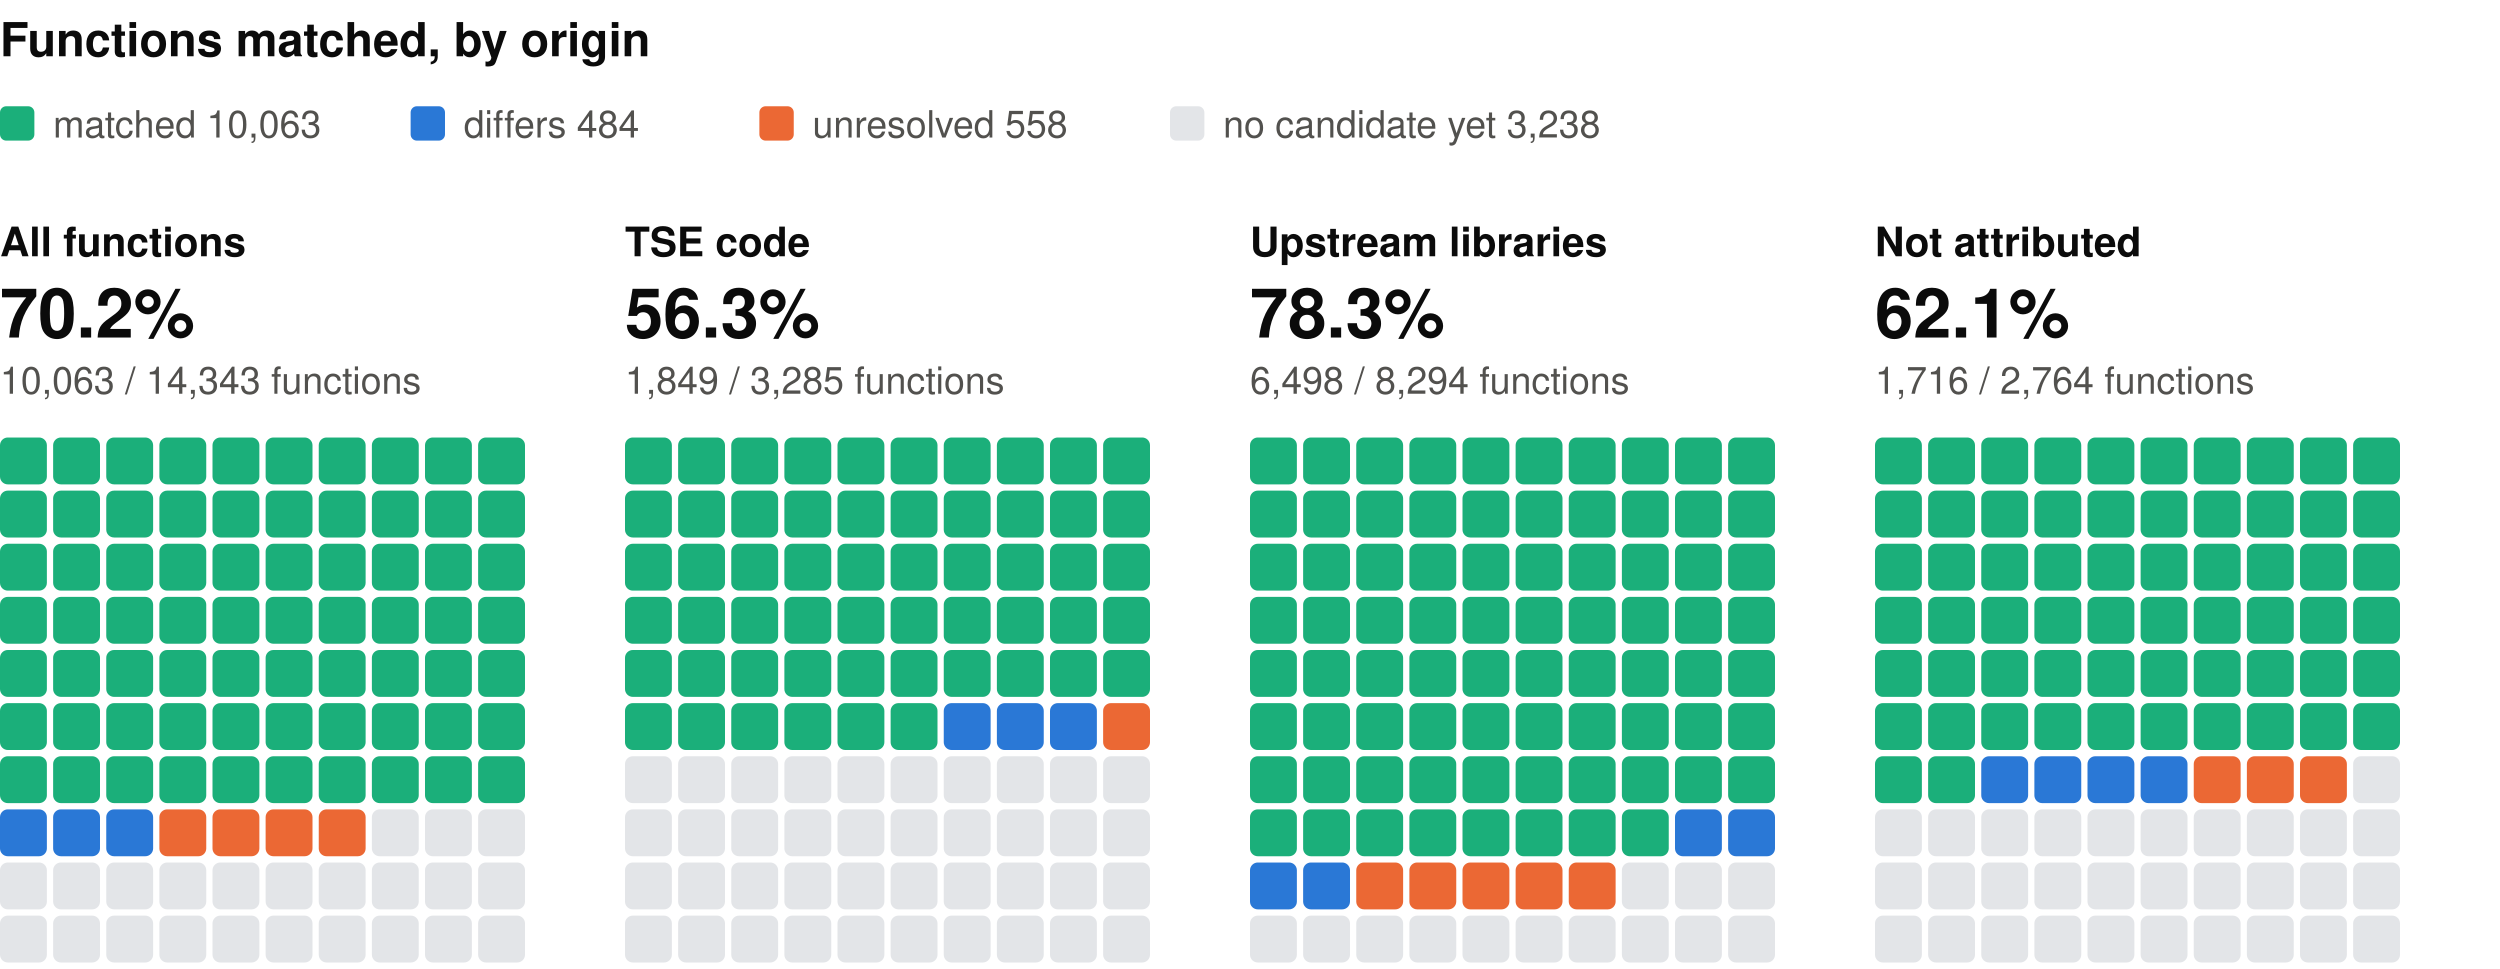
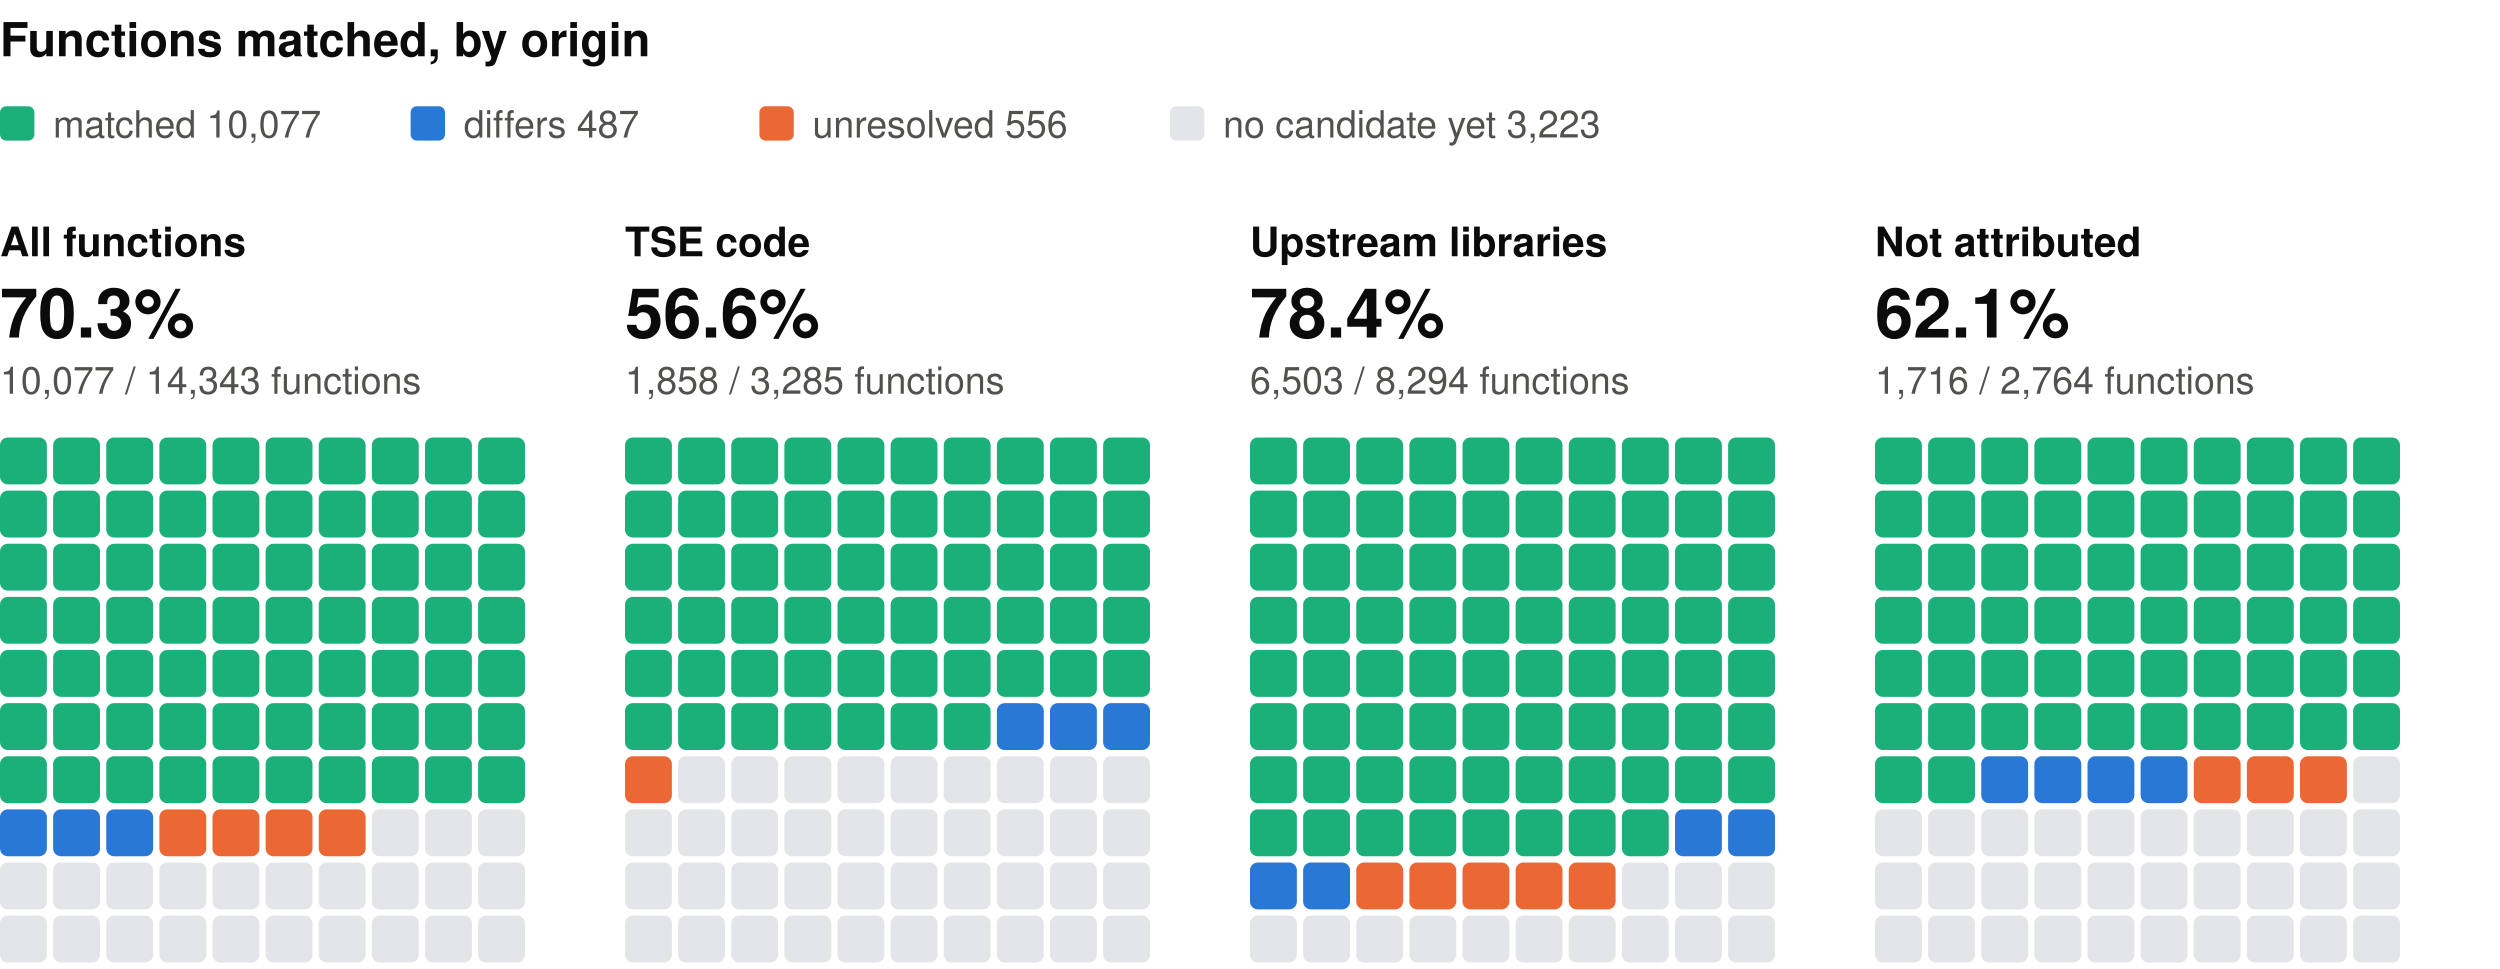
<svg xmlns="http://www.w3.org/2000/svg" width="800" height="310" viewBox="0 0 800 310" role="img" aria-label="Functions matched, by origin: one square per percent, coloured by verdict" font-family="system-ui, -apple-system, 'Segoe UI', Helvetica, Arial, sans-serif">
  <text x="0" y="18" font-size="15" fill="#0b0b0b" font-weight="600">Functions matched, by origin</text>
  <rect x="0" y="34" width="11" height="11" rx="2" fill="#1baf7a" />
-   <text x="17" y="44" font-size="12" fill="#52514e">matched 10,063</text>
+   <text x="17" y="44" font-size="12" fill="#52514e">matched 10,077</text>
  <rect x="131.4" y="34" width="11" height="11" rx="2" fill="#2a78d6" />
-   <text x="148.4" y="44" font-size="12" fill="#52514e">differs 484</text>
+   <text x="148.4" y="44" font-size="12" fill="#52514e">differs 487</text>
  <rect x="243" y="34" width="11" height="11" rx="2" fill="#eb6834" />
-   <text x="260" y="44" font-size="12" fill="#52514e">unresolved 558</text>
+   <text x="260" y="44" font-size="12" fill="#52514e">unresolved 556</text>
  <rect x="374.4" y="34" width="11" height="11" rx="2" fill="#e3e5e8" />
-   <text x="391.4" y="44" font-size="12" fill="#52514e">no candidate yet 3,238</text>
+   <text x="391.4" y="44" font-size="12" fill="#52514e">no candidate yet 3,223</text>
  <text x="0" y="82" font-size="13" fill="#0b0b0b" font-weight="600">All functions</text>
-   <text x="0" y="108" font-size="22" fill="#0b0b0b" font-weight="600">70.2%</text>
-   <text x="0" y="126" font-size="12" fill="#52514e">10,063 / 14,343 functions</text>
+   <text x="0" y="108" font-size="22" fill="#0b0b0b" font-weight="600">70.3%</text>
+   <text x="0" y="126" font-size="12" fill="#52514e">10,077 / 14,343 functions</text>
  <rect x="0" y="140" width="15" height="15" rx="2.5" fill="#1baf7a" />
  <rect x="17" y="140" width="15" height="15" rx="2.5" fill="#1baf7a" />
  <rect x="34" y="140" width="15" height="15" rx="2.5" fill="#1baf7a" />
  <rect x="51" y="140" width="15" height="15" rx="2.5" fill="#1baf7a" />
  <rect x="68" y="140" width="15" height="15" rx="2.5" fill="#1baf7a" />
  <rect x="85" y="140" width="15" height="15" rx="2.5" fill="#1baf7a" />
  <rect x="102" y="140" width="15" height="15" rx="2.5" fill="#1baf7a" />
  <rect x="119" y="140" width="15" height="15" rx="2.5" fill="#1baf7a" />
  <rect x="136" y="140" width="15" height="15" rx="2.5" fill="#1baf7a" />
  <rect x="153" y="140" width="15" height="15" rx="2.5" fill="#1baf7a" />
  <rect x="0" y="157" width="15" height="15" rx="2.5" fill="#1baf7a" />
  <rect x="17" y="157" width="15" height="15" rx="2.5" fill="#1baf7a" />
  <rect x="34" y="157" width="15" height="15" rx="2.5" fill="#1baf7a" />
  <rect x="51" y="157" width="15" height="15" rx="2.5" fill="#1baf7a" />
  <rect x="68" y="157" width="15" height="15" rx="2.5" fill="#1baf7a" />
  <rect x="85" y="157" width="15" height="15" rx="2.5" fill="#1baf7a" />
  <rect x="102" y="157" width="15" height="15" rx="2.5" fill="#1baf7a" />
  <rect x="119" y="157" width="15" height="15" rx="2.5" fill="#1baf7a" />
  <rect x="136" y="157" width="15" height="15" rx="2.5" fill="#1baf7a" />
  <rect x="153" y="157" width="15" height="15" rx="2.5" fill="#1baf7a" />
  <rect x="0" y="174" width="15" height="15" rx="2.5" fill="#1baf7a" />
  <rect x="17" y="174" width="15" height="15" rx="2.5" fill="#1baf7a" />
  <rect x="34" y="174" width="15" height="15" rx="2.5" fill="#1baf7a" />
  <rect x="51" y="174" width="15" height="15" rx="2.5" fill="#1baf7a" />
  <rect x="68" y="174" width="15" height="15" rx="2.5" fill="#1baf7a" />
  <rect x="85" y="174" width="15" height="15" rx="2.5" fill="#1baf7a" />
  <rect x="102" y="174" width="15" height="15" rx="2.5" fill="#1baf7a" />
  <rect x="119" y="174" width="15" height="15" rx="2.5" fill="#1baf7a" />
  <rect x="136" y="174" width="15" height="15" rx="2.5" fill="#1baf7a" />
  <rect x="153" y="174" width="15" height="15" rx="2.5" fill="#1baf7a" />
  <rect x="0" y="191" width="15" height="15" rx="2.5" fill="#1baf7a" />
  <rect x="17" y="191" width="15" height="15" rx="2.5" fill="#1baf7a" />
  <rect x="34" y="191" width="15" height="15" rx="2.5" fill="#1baf7a" />
  <rect x="51" y="191" width="15" height="15" rx="2.5" fill="#1baf7a" />
  <rect x="68" y="191" width="15" height="15" rx="2.5" fill="#1baf7a" />
  <rect x="85" y="191" width="15" height="15" rx="2.5" fill="#1baf7a" />
  <rect x="102" y="191" width="15" height="15" rx="2.5" fill="#1baf7a" />
  <rect x="119" y="191" width="15" height="15" rx="2.5" fill="#1baf7a" />
  <rect x="136" y="191" width="15" height="15" rx="2.5" fill="#1baf7a" />
  <rect x="153" y="191" width="15" height="15" rx="2.5" fill="#1baf7a" />
  <rect x="0" y="208" width="15" height="15" rx="2.5" fill="#1baf7a" />
  <rect x="17" y="208" width="15" height="15" rx="2.5" fill="#1baf7a" />
  <rect x="34" y="208" width="15" height="15" rx="2.5" fill="#1baf7a" />
  <rect x="51" y="208" width="15" height="15" rx="2.5" fill="#1baf7a" />
  <rect x="68" y="208" width="15" height="15" rx="2.5" fill="#1baf7a" />
  <rect x="85" y="208" width="15" height="15" rx="2.5" fill="#1baf7a" />
  <rect x="102" y="208" width="15" height="15" rx="2.5" fill="#1baf7a" />
  <rect x="119" y="208" width="15" height="15" rx="2.5" fill="#1baf7a" />
  <rect x="136" y="208" width="15" height="15" rx="2.5" fill="#1baf7a" />
  <rect x="153" y="208" width="15" height="15" rx="2.5" fill="#1baf7a" />
  <rect x="0" y="225" width="15" height="15" rx="2.5" fill="#1baf7a" />
  <rect x="17" y="225" width="15" height="15" rx="2.5" fill="#1baf7a" />
  <rect x="34" y="225" width="15" height="15" rx="2.5" fill="#1baf7a" />
  <rect x="51" y="225" width="15" height="15" rx="2.5" fill="#1baf7a" />
  <rect x="68" y="225" width="15" height="15" rx="2.5" fill="#1baf7a" />
  <rect x="85" y="225" width="15" height="15" rx="2.5" fill="#1baf7a" />
  <rect x="102" y="225" width="15" height="15" rx="2.5" fill="#1baf7a" />
  <rect x="119" y="225" width="15" height="15" rx="2.5" fill="#1baf7a" />
  <rect x="136" y="225" width="15" height="15" rx="2.5" fill="#1baf7a" />
  <rect x="153" y="225" width="15" height="15" rx="2.5" fill="#1baf7a" />
  <rect x="0" y="242" width="15" height="15" rx="2.5" fill="#1baf7a" />
  <rect x="17" y="242" width="15" height="15" rx="2.5" fill="#1baf7a" />
  <rect x="34" y="242" width="15" height="15" rx="2.5" fill="#1baf7a" />
  <rect x="51" y="242" width="15" height="15" rx="2.5" fill="#1baf7a" />
  <rect x="68" y="242" width="15" height="15" rx="2.5" fill="#1baf7a" />
  <rect x="85" y="242" width="15" height="15" rx="2.5" fill="#1baf7a" />
  <rect x="102" y="242" width="15" height="15" rx="2.5" fill="#1baf7a" />
  <rect x="119" y="242" width="15" height="15" rx="2.5" fill="#1baf7a" />
  <rect x="136" y="242" width="15" height="15" rx="2.5" fill="#1baf7a" />
  <rect x="153" y="242" width="15" height="15" rx="2.5" fill="#1baf7a" />
  <rect x="0" y="259" width="15" height="15" rx="2.5" fill="#2a78d6" />
  <rect x="17" y="259" width="15" height="15" rx="2.5" fill="#2a78d6" />
  <rect x="34" y="259" width="15" height="15" rx="2.5" fill="#2a78d6" />
  <rect x="51" y="259" width="15" height="15" rx="2.5" fill="#eb6834" />
  <rect x="68" y="259" width="15" height="15" rx="2.5" fill="#eb6834" />
  <rect x="85" y="259" width="15" height="15" rx="2.5" fill="#eb6834" />
  <rect x="102" y="259" width="15" height="15" rx="2.5" fill="#eb6834" />
  <rect x="119" y="259" width="15" height="15" rx="2.5" fill="#e3e5e8" />
  <rect x="136" y="259" width="15" height="15" rx="2.5" fill="#e3e5e8" />
  <rect x="153" y="259" width="15" height="15" rx="2.5" fill="#e3e5e8" />
  <rect x="0" y="276" width="15" height="15" rx="2.5" fill="#e3e5e8" />
  <rect x="17" y="276" width="15" height="15" rx="2.5" fill="#e3e5e8" />
  <rect x="34" y="276" width="15" height="15" rx="2.5" fill="#e3e5e8" />
  <rect x="51" y="276" width="15" height="15" rx="2.5" fill="#e3e5e8" />
  <rect x="68" y="276" width="15" height="15" rx="2.5" fill="#e3e5e8" />
  <rect x="85" y="276" width="15" height="15" rx="2.5" fill="#e3e5e8" />
  <rect x="102" y="276" width="15" height="15" rx="2.5" fill="#e3e5e8" />
  <rect x="119" y="276" width="15" height="15" rx="2.5" fill="#e3e5e8" />
  <rect x="136" y="276" width="15" height="15" rx="2.5" fill="#e3e5e8" />
  <rect x="153" y="276" width="15" height="15" rx="2.5" fill="#e3e5e8" />
  <rect x="0" y="293" width="15" height="15" rx="2.5" fill="#e3e5e8" />
  <rect x="17" y="293" width="15" height="15" rx="2.5" fill="#e3e5e8" />
  <rect x="34" y="293" width="15" height="15" rx="2.5" fill="#e3e5e8" />
  <rect x="51" y="293" width="15" height="15" rx="2.5" fill="#e3e5e8" />
  <rect x="68" y="293" width="15" height="15" rx="2.5" fill="#e3e5e8" />
  <rect x="85" y="293" width="15" height="15" rx="2.5" fill="#e3e5e8" />
  <rect x="102" y="293" width="15" height="15" rx="2.5" fill="#e3e5e8" />
  <rect x="119" y="293" width="15" height="15" rx="2.5" fill="#e3e5e8" />
  <rect x="136" y="293" width="15" height="15" rx="2.5" fill="#e3e5e8" />
  <rect x="153" y="293" width="15" height="15" rx="2.5" fill="#e3e5e8" />
  <text x="200" y="82" font-size="13" fill="#0b0b0b" font-weight="600">TSE code</text>
-   <text x="200" y="108" font-size="22" fill="#0b0b0b" font-weight="600">56.3%</text>
-   <text x="200" y="126" font-size="12" fill="#52514e">1,849 / 3,285 functions</text>
+   <text x="200" y="108" font-size="22" fill="#0b0b0b" font-weight="600">56.6%</text>
+   <text x="200" y="126" font-size="12" fill="#52514e">1,858 / 3,285 functions</text>
  <rect x="200" y="140" width="15" height="15" rx="2.5" fill="#1baf7a" />
  <rect x="217" y="140" width="15" height="15" rx="2.5" fill="#1baf7a" />
  <rect x="234" y="140" width="15" height="15" rx="2.5" fill="#1baf7a" />
  <rect x="251" y="140" width="15" height="15" rx="2.5" fill="#1baf7a" />
  <rect x="268" y="140" width="15" height="15" rx="2.5" fill="#1baf7a" />
  <rect x="285" y="140" width="15" height="15" rx="2.5" fill="#1baf7a" />
  <rect x="302" y="140" width="15" height="15" rx="2.5" fill="#1baf7a" />
  <rect x="319" y="140" width="15" height="15" rx="2.5" fill="#1baf7a" />
  <rect x="336" y="140" width="15" height="15" rx="2.5" fill="#1baf7a" />
  <rect x="353" y="140" width="15" height="15" rx="2.5" fill="#1baf7a" />
  <rect x="200" y="157" width="15" height="15" rx="2.5" fill="#1baf7a" />
  <rect x="217" y="157" width="15" height="15" rx="2.5" fill="#1baf7a" />
  <rect x="234" y="157" width="15" height="15" rx="2.5" fill="#1baf7a" />
  <rect x="251" y="157" width="15" height="15" rx="2.5" fill="#1baf7a" />
  <rect x="268" y="157" width="15" height="15" rx="2.5" fill="#1baf7a" />
  <rect x="285" y="157" width="15" height="15" rx="2.5" fill="#1baf7a" />
  <rect x="302" y="157" width="15" height="15" rx="2.5" fill="#1baf7a" />
  <rect x="319" y="157" width="15" height="15" rx="2.5" fill="#1baf7a" />
  <rect x="336" y="157" width="15" height="15" rx="2.5" fill="#1baf7a" />
  <rect x="353" y="157" width="15" height="15" rx="2.5" fill="#1baf7a" />
  <rect x="200" y="174" width="15" height="15" rx="2.5" fill="#1baf7a" />
  <rect x="217" y="174" width="15" height="15" rx="2.5" fill="#1baf7a" />
  <rect x="234" y="174" width="15" height="15" rx="2.5" fill="#1baf7a" />
  <rect x="251" y="174" width="15" height="15" rx="2.5" fill="#1baf7a" />
  <rect x="268" y="174" width="15" height="15" rx="2.5" fill="#1baf7a" />
  <rect x="285" y="174" width="15" height="15" rx="2.5" fill="#1baf7a" />
  <rect x="302" y="174" width="15" height="15" rx="2.5" fill="#1baf7a" />
  <rect x="319" y="174" width="15" height="15" rx="2.5" fill="#1baf7a" />
  <rect x="336" y="174" width="15" height="15" rx="2.5" fill="#1baf7a" />
  <rect x="353" y="174" width="15" height="15" rx="2.5" fill="#1baf7a" />
  <rect x="200" y="191" width="15" height="15" rx="2.5" fill="#1baf7a" />
  <rect x="217" y="191" width="15" height="15" rx="2.5" fill="#1baf7a" />
  <rect x="234" y="191" width="15" height="15" rx="2.5" fill="#1baf7a" />
  <rect x="251" y="191" width="15" height="15" rx="2.5" fill="#1baf7a" />
  <rect x="268" y="191" width="15" height="15" rx="2.5" fill="#1baf7a" />
  <rect x="285" y="191" width="15" height="15" rx="2.5" fill="#1baf7a" />
  <rect x="302" y="191" width="15" height="15" rx="2.5" fill="#1baf7a" />
  <rect x="319" y="191" width="15" height="15" rx="2.5" fill="#1baf7a" />
  <rect x="336" y="191" width="15" height="15" rx="2.5" fill="#1baf7a" />
  <rect x="353" y="191" width="15" height="15" rx="2.5" fill="#1baf7a" />
  <rect x="200" y="208" width="15" height="15" rx="2.5" fill="#1baf7a" />
  <rect x="217" y="208" width="15" height="15" rx="2.5" fill="#1baf7a" />
  <rect x="234" y="208" width="15" height="15" rx="2.5" fill="#1baf7a" />
  <rect x="251" y="208" width="15" height="15" rx="2.5" fill="#1baf7a" />
  <rect x="268" y="208" width="15" height="15" rx="2.5" fill="#1baf7a" />
  <rect x="285" y="208" width="15" height="15" rx="2.5" fill="#1baf7a" />
  <rect x="302" y="208" width="15" height="15" rx="2.5" fill="#1baf7a" />
  <rect x="319" y="208" width="15" height="15" rx="2.5" fill="#1baf7a" />
  <rect x="336" y="208" width="15" height="15" rx="2.5" fill="#1baf7a" />
  <rect x="353" y="208" width="15" height="15" rx="2.5" fill="#1baf7a" />
  <rect x="200" y="225" width="15" height="15" rx="2.5" fill="#1baf7a" />
  <rect x="217" y="225" width="15" height="15" rx="2.5" fill="#1baf7a" />
  <rect x="234" y="225" width="15" height="15" rx="2.5" fill="#1baf7a" />
  <rect x="251" y="225" width="15" height="15" rx="2.5" fill="#1baf7a" />
  <rect x="268" y="225" width="15" height="15" rx="2.5" fill="#1baf7a" />
  <rect x="285" y="225" width="15" height="15" rx="2.5" fill="#1baf7a" />
-   <rect x="302" y="225" width="15" height="15" rx="2.5" fill="#2a78d6" />
+   <rect x="302" y="225" width="15" height="15" rx="2.5" fill="#1baf7a" />
  <rect x="319" y="225" width="15" height="15" rx="2.5" fill="#2a78d6" />
  <rect x="336" y="225" width="15" height="15" rx="2.5" fill="#2a78d6" />
-   <rect x="353" y="225" width="15" height="15" rx="2.5" fill="#eb6834" />
-   <rect x="200" y="242" width="15" height="15" rx="2.5" fill="#e3e5e8" />
+   <rect x="353" y="225" width="15" height="15" rx="2.5" fill="#2a78d6" />
+   <rect x="200" y="242" width="15" height="15" rx="2.5" fill="#eb6834" />
  <rect x="217" y="242" width="15" height="15" rx="2.5" fill="#e3e5e8" />
  <rect x="234" y="242" width="15" height="15" rx="2.5" fill="#e3e5e8" />
  <rect x="251" y="242" width="15" height="15" rx="2.5" fill="#e3e5e8" />
  <rect x="268" y="242" width="15" height="15" rx="2.5" fill="#e3e5e8" />
  <rect x="285" y="242" width="15" height="15" rx="2.5" fill="#e3e5e8" />
  <rect x="302" y="242" width="15" height="15" rx="2.5" fill="#e3e5e8" />
  <rect x="319" y="242" width="15" height="15" rx="2.5" fill="#e3e5e8" />
  <rect x="336" y="242" width="15" height="15" rx="2.5" fill="#e3e5e8" />
  <rect x="353" y="242" width="15" height="15" rx="2.5" fill="#e3e5e8" />
  <rect x="200" y="259" width="15" height="15" rx="2.5" fill="#e3e5e8" />
  <rect x="217" y="259" width="15" height="15" rx="2.5" fill="#e3e5e8" />
  <rect x="234" y="259" width="15" height="15" rx="2.5" fill="#e3e5e8" />
  <rect x="251" y="259" width="15" height="15" rx="2.5" fill="#e3e5e8" />
  <rect x="268" y="259" width="15" height="15" rx="2.5" fill="#e3e5e8" />
  <rect x="285" y="259" width="15" height="15" rx="2.5" fill="#e3e5e8" />
  <rect x="302" y="259" width="15" height="15" rx="2.5" fill="#e3e5e8" />
  <rect x="319" y="259" width="15" height="15" rx="2.5" fill="#e3e5e8" />
  <rect x="336" y="259" width="15" height="15" rx="2.5" fill="#e3e5e8" />
  <rect x="353" y="259" width="15" height="15" rx="2.5" fill="#e3e5e8" />
  <rect x="200" y="276" width="15" height="15" rx="2.5" fill="#e3e5e8" />
  <rect x="217" y="276" width="15" height="15" rx="2.5" fill="#e3e5e8" />
  <rect x="234" y="276" width="15" height="15" rx="2.5" fill="#e3e5e8" />
  <rect x="251" y="276" width="15" height="15" rx="2.5" fill="#e3e5e8" />
  <rect x="268" y="276" width="15" height="15" rx="2.5" fill="#e3e5e8" />
  <rect x="285" y="276" width="15" height="15" rx="2.5" fill="#e3e5e8" />
  <rect x="302" y="276" width="15" height="15" rx="2.5" fill="#e3e5e8" />
  <rect x="319" y="276" width="15" height="15" rx="2.5" fill="#e3e5e8" />
  <rect x="336" y="276" width="15" height="15" rx="2.5" fill="#e3e5e8" />
  <rect x="353" y="276" width="15" height="15" rx="2.5" fill="#e3e5e8" />
  <rect x="200" y="293" width="15" height="15" rx="2.5" fill="#e3e5e8" />
  <rect x="217" y="293" width="15" height="15" rx="2.5" fill="#e3e5e8" />
  <rect x="234" y="293" width="15" height="15" rx="2.5" fill="#e3e5e8" />
  <rect x="251" y="293" width="15" height="15" rx="2.5" fill="#e3e5e8" />
  <rect x="268" y="293" width="15" height="15" rx="2.5" fill="#e3e5e8" />
  <rect x="285" y="293" width="15" height="15" rx="2.5" fill="#e3e5e8" />
  <rect x="302" y="293" width="15" height="15" rx="2.5" fill="#e3e5e8" />
  <rect x="319" y="293" width="15" height="15" rx="2.5" fill="#e3e5e8" />
  <rect x="336" y="293" width="15" height="15" rx="2.5" fill="#e3e5e8" />
  <rect x="353" y="293" width="15" height="15" rx="2.5" fill="#e3e5e8" />
  <text x="400" y="82" font-size="13" fill="#0b0b0b" font-weight="600">Upstream libraries</text>
-   <text x="400" y="108" font-size="22" fill="#0b0b0b" font-weight="600">78.3%</text>
-   <text x="400" y="126" font-size="12" fill="#52514e">6,498 / 8,294 functions</text>
+   <text x="400" y="108" font-size="22" fill="#0b0b0b" font-weight="600">78.4%</text>
+   <text x="400" y="126" font-size="12" fill="#52514e">6,503 / 8,294 functions</text>
  <rect x="400" y="140" width="15" height="15" rx="2.5" fill="#1baf7a" />
  <rect x="417" y="140" width="15" height="15" rx="2.5" fill="#1baf7a" />
  <rect x="434" y="140" width="15" height="15" rx="2.5" fill="#1baf7a" />
  <rect x="451" y="140" width="15" height="15" rx="2.5" fill="#1baf7a" />
  <rect x="468" y="140" width="15" height="15" rx="2.5" fill="#1baf7a" />
  <rect x="485" y="140" width="15" height="15" rx="2.5" fill="#1baf7a" />
  <rect x="502" y="140" width="15" height="15" rx="2.5" fill="#1baf7a" />
  <rect x="519" y="140" width="15" height="15" rx="2.5" fill="#1baf7a" />
  <rect x="536" y="140" width="15" height="15" rx="2.5" fill="#1baf7a" />
  <rect x="553" y="140" width="15" height="15" rx="2.5" fill="#1baf7a" />
  <rect x="400" y="157" width="15" height="15" rx="2.5" fill="#1baf7a" />
  <rect x="417" y="157" width="15" height="15" rx="2.5" fill="#1baf7a" />
  <rect x="434" y="157" width="15" height="15" rx="2.5" fill="#1baf7a" />
  <rect x="451" y="157" width="15" height="15" rx="2.5" fill="#1baf7a" />
  <rect x="468" y="157" width="15" height="15" rx="2.5" fill="#1baf7a" />
  <rect x="485" y="157" width="15" height="15" rx="2.5" fill="#1baf7a" />
  <rect x="502" y="157" width="15" height="15" rx="2.5" fill="#1baf7a" />
  <rect x="519" y="157" width="15" height="15" rx="2.5" fill="#1baf7a" />
  <rect x="536" y="157" width="15" height="15" rx="2.5" fill="#1baf7a" />
  <rect x="553" y="157" width="15" height="15" rx="2.5" fill="#1baf7a" />
  <rect x="400" y="174" width="15" height="15" rx="2.5" fill="#1baf7a" />
  <rect x="417" y="174" width="15" height="15" rx="2.5" fill="#1baf7a" />
  <rect x="434" y="174" width="15" height="15" rx="2.5" fill="#1baf7a" />
  <rect x="451" y="174" width="15" height="15" rx="2.5" fill="#1baf7a" />
  <rect x="468" y="174" width="15" height="15" rx="2.5" fill="#1baf7a" />
  <rect x="485" y="174" width="15" height="15" rx="2.5" fill="#1baf7a" />
  <rect x="502" y="174" width="15" height="15" rx="2.5" fill="#1baf7a" />
  <rect x="519" y="174" width="15" height="15" rx="2.5" fill="#1baf7a" />
  <rect x="536" y="174" width="15" height="15" rx="2.5" fill="#1baf7a" />
  <rect x="553" y="174" width="15" height="15" rx="2.5" fill="#1baf7a" />
  <rect x="400" y="191" width="15" height="15" rx="2.5" fill="#1baf7a" />
  <rect x="417" y="191" width="15" height="15" rx="2.5" fill="#1baf7a" />
  <rect x="434" y="191" width="15" height="15" rx="2.5" fill="#1baf7a" />
  <rect x="451" y="191" width="15" height="15" rx="2.5" fill="#1baf7a" />
  <rect x="468" y="191" width="15" height="15" rx="2.5" fill="#1baf7a" />
  <rect x="485" y="191" width="15" height="15" rx="2.5" fill="#1baf7a" />
  <rect x="502" y="191" width="15" height="15" rx="2.5" fill="#1baf7a" />
  <rect x="519" y="191" width="15" height="15" rx="2.5" fill="#1baf7a" />
  <rect x="536" y="191" width="15" height="15" rx="2.5" fill="#1baf7a" />
  <rect x="553" y="191" width="15" height="15" rx="2.5" fill="#1baf7a" />
  <rect x="400" y="208" width="15" height="15" rx="2.5" fill="#1baf7a" />
  <rect x="417" y="208" width="15" height="15" rx="2.5" fill="#1baf7a" />
  <rect x="434" y="208" width="15" height="15" rx="2.5" fill="#1baf7a" />
  <rect x="451" y="208" width="15" height="15" rx="2.5" fill="#1baf7a" />
  <rect x="468" y="208" width="15" height="15" rx="2.5" fill="#1baf7a" />
  <rect x="485" y="208" width="15" height="15" rx="2.5" fill="#1baf7a" />
  <rect x="502" y="208" width="15" height="15" rx="2.5" fill="#1baf7a" />
  <rect x="519" y="208" width="15" height="15" rx="2.5" fill="#1baf7a" />
  <rect x="536" y="208" width="15" height="15" rx="2.5" fill="#1baf7a" />
  <rect x="553" y="208" width="15" height="15" rx="2.5" fill="#1baf7a" />
  <rect x="400" y="225" width="15" height="15" rx="2.5" fill="#1baf7a" />
  <rect x="417" y="225" width="15" height="15" rx="2.5" fill="#1baf7a" />
  <rect x="434" y="225" width="15" height="15" rx="2.5" fill="#1baf7a" />
  <rect x="451" y="225" width="15" height="15" rx="2.5" fill="#1baf7a" />
  <rect x="468" y="225" width="15" height="15" rx="2.5" fill="#1baf7a" />
  <rect x="485" y="225" width="15" height="15" rx="2.5" fill="#1baf7a" />
  <rect x="502" y="225" width="15" height="15" rx="2.5" fill="#1baf7a" />
  <rect x="519" y="225" width="15" height="15" rx="2.5" fill="#1baf7a" />
  <rect x="536" y="225" width="15" height="15" rx="2.5" fill="#1baf7a" />
  <rect x="553" y="225" width="15" height="15" rx="2.5" fill="#1baf7a" />
  <rect x="400" y="242" width="15" height="15" rx="2.5" fill="#1baf7a" />
  <rect x="417" y="242" width="15" height="15" rx="2.5" fill="#1baf7a" />
  <rect x="434" y="242" width="15" height="15" rx="2.5" fill="#1baf7a" />
  <rect x="451" y="242" width="15" height="15" rx="2.5" fill="#1baf7a" />
  <rect x="468" y="242" width="15" height="15" rx="2.5" fill="#1baf7a" />
  <rect x="485" y="242" width="15" height="15" rx="2.5" fill="#1baf7a" />
  <rect x="502" y="242" width="15" height="15" rx="2.5" fill="#1baf7a" />
  <rect x="519" y="242" width="15" height="15" rx="2.5" fill="#1baf7a" />
  <rect x="536" y="242" width="15" height="15" rx="2.5" fill="#1baf7a" />
  <rect x="553" y="242" width="15" height="15" rx="2.5" fill="#1baf7a" />
  <rect x="400" y="259" width="15" height="15" rx="2.5" fill="#1baf7a" />
  <rect x="417" y="259" width="15" height="15" rx="2.5" fill="#1baf7a" />
  <rect x="434" y="259" width="15" height="15" rx="2.5" fill="#1baf7a" />
  <rect x="451" y="259" width="15" height="15" rx="2.5" fill="#1baf7a" />
  <rect x="468" y="259" width="15" height="15" rx="2.5" fill="#1baf7a" />
  <rect x="485" y="259" width="15" height="15" rx="2.5" fill="#1baf7a" />
  <rect x="502" y="259" width="15" height="15" rx="2.5" fill="#1baf7a" />
  <rect x="519" y="259" width="15" height="15" rx="2.5" fill="#1baf7a" />
  <rect x="536" y="259" width="15" height="15" rx="2.5" fill="#2a78d6" />
  <rect x="553" y="259" width="15" height="15" rx="2.5" fill="#2a78d6" />
  <rect x="400" y="276" width="15" height="15" rx="2.5" fill="#2a78d6" />
  <rect x="417" y="276" width="15" height="15" rx="2.5" fill="#2a78d6" />
  <rect x="434" y="276" width="15" height="15" rx="2.5" fill="#eb6834" />
  <rect x="451" y="276" width="15" height="15" rx="2.5" fill="#eb6834" />
  <rect x="468" y="276" width="15" height="15" rx="2.5" fill="#eb6834" />
  <rect x="485" y="276" width="15" height="15" rx="2.5" fill="#eb6834" />
  <rect x="502" y="276" width="15" height="15" rx="2.5" fill="#eb6834" />
  <rect x="519" y="276" width="15" height="15" rx="2.5" fill="#e3e5e8" />
  <rect x="536" y="276" width="15" height="15" rx="2.5" fill="#e3e5e8" />
  <rect x="553" y="276" width="15" height="15" rx="2.5" fill="#e3e5e8" />
  <rect x="400" y="293" width="15" height="15" rx="2.5" fill="#e3e5e8" />
  <rect x="417" y="293" width="15" height="15" rx="2.5" fill="#e3e5e8" />
  <rect x="434" y="293" width="15" height="15" rx="2.5" fill="#e3e5e8" />
  <rect x="451" y="293" width="15" height="15" rx="2.5" fill="#e3e5e8" />
  <rect x="468" y="293" width="15" height="15" rx="2.5" fill="#e3e5e8" />
  <rect x="485" y="293" width="15" height="15" rx="2.5" fill="#e3e5e8" />
  <rect x="502" y="293" width="15" height="15" rx="2.5" fill="#e3e5e8" />
  <rect x="519" y="293" width="15" height="15" rx="2.5" fill="#e3e5e8" />
  <rect x="536" y="293" width="15" height="15" rx="2.5" fill="#e3e5e8" />
  <rect x="553" y="293" width="15" height="15" rx="2.5" fill="#e3e5e8" />
  <text x="600" y="82" font-size="13" fill="#0b0b0b" font-weight="600">Not attributed</text>
  <text x="600" y="108" font-size="22" fill="#0b0b0b" font-weight="600">62.1%</text>
  <text x="600" y="126" font-size="12" fill="#52514e">1,716 / 2,764 functions</text>
  <rect x="600" y="140" width="15" height="15" rx="2.5" fill="#1baf7a" />
  <rect x="617" y="140" width="15" height="15" rx="2.5" fill="#1baf7a" />
  <rect x="634" y="140" width="15" height="15" rx="2.5" fill="#1baf7a" />
  <rect x="651" y="140" width="15" height="15" rx="2.5" fill="#1baf7a" />
  <rect x="668" y="140" width="15" height="15" rx="2.5" fill="#1baf7a" />
  <rect x="685" y="140" width="15" height="15" rx="2.5" fill="#1baf7a" />
  <rect x="702" y="140" width="15" height="15" rx="2.5" fill="#1baf7a" />
  <rect x="719" y="140" width="15" height="15" rx="2.5" fill="#1baf7a" />
  <rect x="736" y="140" width="15" height="15" rx="2.5" fill="#1baf7a" />
  <rect x="753" y="140" width="15" height="15" rx="2.5" fill="#1baf7a" />
  <rect x="600" y="157" width="15" height="15" rx="2.5" fill="#1baf7a" />
  <rect x="617" y="157" width="15" height="15" rx="2.5" fill="#1baf7a" />
  <rect x="634" y="157" width="15" height="15" rx="2.5" fill="#1baf7a" />
  <rect x="651" y="157" width="15" height="15" rx="2.5" fill="#1baf7a" />
  <rect x="668" y="157" width="15" height="15" rx="2.5" fill="#1baf7a" />
  <rect x="685" y="157" width="15" height="15" rx="2.5" fill="#1baf7a" />
  <rect x="702" y="157" width="15" height="15" rx="2.5" fill="#1baf7a" />
  <rect x="719" y="157" width="15" height="15" rx="2.5" fill="#1baf7a" />
  <rect x="736" y="157" width="15" height="15" rx="2.5" fill="#1baf7a" />
  <rect x="753" y="157" width="15" height="15" rx="2.5" fill="#1baf7a" />
  <rect x="600" y="174" width="15" height="15" rx="2.5" fill="#1baf7a" />
  <rect x="617" y="174" width="15" height="15" rx="2.5" fill="#1baf7a" />
  <rect x="634" y="174" width="15" height="15" rx="2.5" fill="#1baf7a" />
  <rect x="651" y="174" width="15" height="15" rx="2.5" fill="#1baf7a" />
  <rect x="668" y="174" width="15" height="15" rx="2.5" fill="#1baf7a" />
  <rect x="685" y="174" width="15" height="15" rx="2.5" fill="#1baf7a" />
  <rect x="702" y="174" width="15" height="15" rx="2.5" fill="#1baf7a" />
  <rect x="719" y="174" width="15" height="15" rx="2.5" fill="#1baf7a" />
  <rect x="736" y="174" width="15" height="15" rx="2.5" fill="#1baf7a" />
  <rect x="753" y="174" width="15" height="15" rx="2.5" fill="#1baf7a" />
  <rect x="600" y="191" width="15" height="15" rx="2.5" fill="#1baf7a" />
  <rect x="617" y="191" width="15" height="15" rx="2.5" fill="#1baf7a" />
  <rect x="634" y="191" width="15" height="15" rx="2.5" fill="#1baf7a" />
  <rect x="651" y="191" width="15" height="15" rx="2.5" fill="#1baf7a" />
  <rect x="668" y="191" width="15" height="15" rx="2.5" fill="#1baf7a" />
  <rect x="685" y="191" width="15" height="15" rx="2.5" fill="#1baf7a" />
  <rect x="702" y="191" width="15" height="15" rx="2.5" fill="#1baf7a" />
  <rect x="719" y="191" width="15" height="15" rx="2.5" fill="#1baf7a" />
  <rect x="736" y="191" width="15" height="15" rx="2.5" fill="#1baf7a" />
  <rect x="753" y="191" width="15" height="15" rx="2.5" fill="#1baf7a" />
  <rect x="600" y="208" width="15" height="15" rx="2.5" fill="#1baf7a" />
  <rect x="617" y="208" width="15" height="15" rx="2.5" fill="#1baf7a" />
  <rect x="634" y="208" width="15" height="15" rx="2.5" fill="#1baf7a" />
  <rect x="651" y="208" width="15" height="15" rx="2.5" fill="#1baf7a" />
  <rect x="668" y="208" width="15" height="15" rx="2.5" fill="#1baf7a" />
  <rect x="685" y="208" width="15" height="15" rx="2.5" fill="#1baf7a" />
  <rect x="702" y="208" width="15" height="15" rx="2.5" fill="#1baf7a" />
  <rect x="719" y="208" width="15" height="15" rx="2.5" fill="#1baf7a" />
  <rect x="736" y="208" width="15" height="15" rx="2.5" fill="#1baf7a" />
  <rect x="753" y="208" width="15" height="15" rx="2.5" fill="#1baf7a" />
  <rect x="600" y="225" width="15" height="15" rx="2.5" fill="#1baf7a" />
  <rect x="617" y="225" width="15" height="15" rx="2.5" fill="#1baf7a" />
  <rect x="634" y="225" width="15" height="15" rx="2.5" fill="#1baf7a" />
  <rect x="651" y="225" width="15" height="15" rx="2.5" fill="#1baf7a" />
  <rect x="668" y="225" width="15" height="15" rx="2.5" fill="#1baf7a" />
  <rect x="685" y="225" width="15" height="15" rx="2.5" fill="#1baf7a" />
  <rect x="702" y="225" width="15" height="15" rx="2.5" fill="#1baf7a" />
  <rect x="719" y="225" width="15" height="15" rx="2.5" fill="#1baf7a" />
  <rect x="736" y="225" width="15" height="15" rx="2.5" fill="#1baf7a" />
  <rect x="753" y="225" width="15" height="15" rx="2.5" fill="#1baf7a" />
  <rect x="600" y="242" width="15" height="15" rx="2.5" fill="#1baf7a" />
  <rect x="617" y="242" width="15" height="15" rx="2.5" fill="#1baf7a" />
  <rect x="634" y="242" width="15" height="15" rx="2.5" fill="#2a78d6" />
  <rect x="651" y="242" width="15" height="15" rx="2.5" fill="#2a78d6" />
  <rect x="668" y="242" width="15" height="15" rx="2.5" fill="#2a78d6" />
  <rect x="685" y="242" width="15" height="15" rx="2.5" fill="#2a78d6" />
  <rect x="702" y="242" width="15" height="15" rx="2.5" fill="#eb6834" />
  <rect x="719" y="242" width="15" height="15" rx="2.5" fill="#eb6834" />
  <rect x="736" y="242" width="15" height="15" rx="2.5" fill="#eb6834" />
  <rect x="753" y="242" width="15" height="15" rx="2.5" fill="#e3e5e8" />
  <rect x="600" y="259" width="15" height="15" rx="2.5" fill="#e3e5e8" />
  <rect x="617" y="259" width="15" height="15" rx="2.5" fill="#e3e5e8" />
  <rect x="634" y="259" width="15" height="15" rx="2.5" fill="#e3e5e8" />
  <rect x="651" y="259" width="15" height="15" rx="2.5" fill="#e3e5e8" />
  <rect x="668" y="259" width="15" height="15" rx="2.5" fill="#e3e5e8" />
  <rect x="685" y="259" width="15" height="15" rx="2.5" fill="#e3e5e8" />
  <rect x="702" y="259" width="15" height="15" rx="2.5" fill="#e3e5e8" />
  <rect x="719" y="259" width="15" height="15" rx="2.5" fill="#e3e5e8" />
  <rect x="736" y="259" width="15" height="15" rx="2.5" fill="#e3e5e8" />
  <rect x="753" y="259" width="15" height="15" rx="2.5" fill="#e3e5e8" />
  <rect x="600" y="276" width="15" height="15" rx="2.5" fill="#e3e5e8" />
  <rect x="617" y="276" width="15" height="15" rx="2.5" fill="#e3e5e8" />
  <rect x="634" y="276" width="15" height="15" rx="2.5" fill="#e3e5e8" />
  <rect x="651" y="276" width="15" height="15" rx="2.5" fill="#e3e5e8" />
  <rect x="668" y="276" width="15" height="15" rx="2.5" fill="#e3e5e8" />
  <rect x="685" y="276" width="15" height="15" rx="2.5" fill="#e3e5e8" />
  <rect x="702" y="276" width="15" height="15" rx="2.5" fill="#e3e5e8" />
  <rect x="719" y="276" width="15" height="15" rx="2.5" fill="#e3e5e8" />
  <rect x="736" y="276" width="15" height="15" rx="2.5" fill="#e3e5e8" />
  <rect x="753" y="276" width="15" height="15" rx="2.5" fill="#e3e5e8" />
  <rect x="600" y="293" width="15" height="15" rx="2.5" fill="#e3e5e8" />
  <rect x="617" y="293" width="15" height="15" rx="2.5" fill="#e3e5e8" />
  <rect x="634" y="293" width="15" height="15" rx="2.5" fill="#e3e5e8" />
  <rect x="651" y="293" width="15" height="15" rx="2.5" fill="#e3e5e8" />
  <rect x="668" y="293" width="15" height="15" rx="2.5" fill="#e3e5e8" />
  <rect x="685" y="293" width="15" height="15" rx="2.5" fill="#e3e5e8" />
  <rect x="702" y="293" width="15" height="15" rx="2.5" fill="#e3e5e8" />
  <rect x="719" y="293" width="15" height="15" rx="2.5" fill="#e3e5e8" />
  <rect x="736" y="293" width="15" height="15" rx="2.5" fill="#e3e5e8" />
  <rect x="753" y="293" width="15" height="15" rx="2.5" fill="#e3e5e8" />
</svg>
